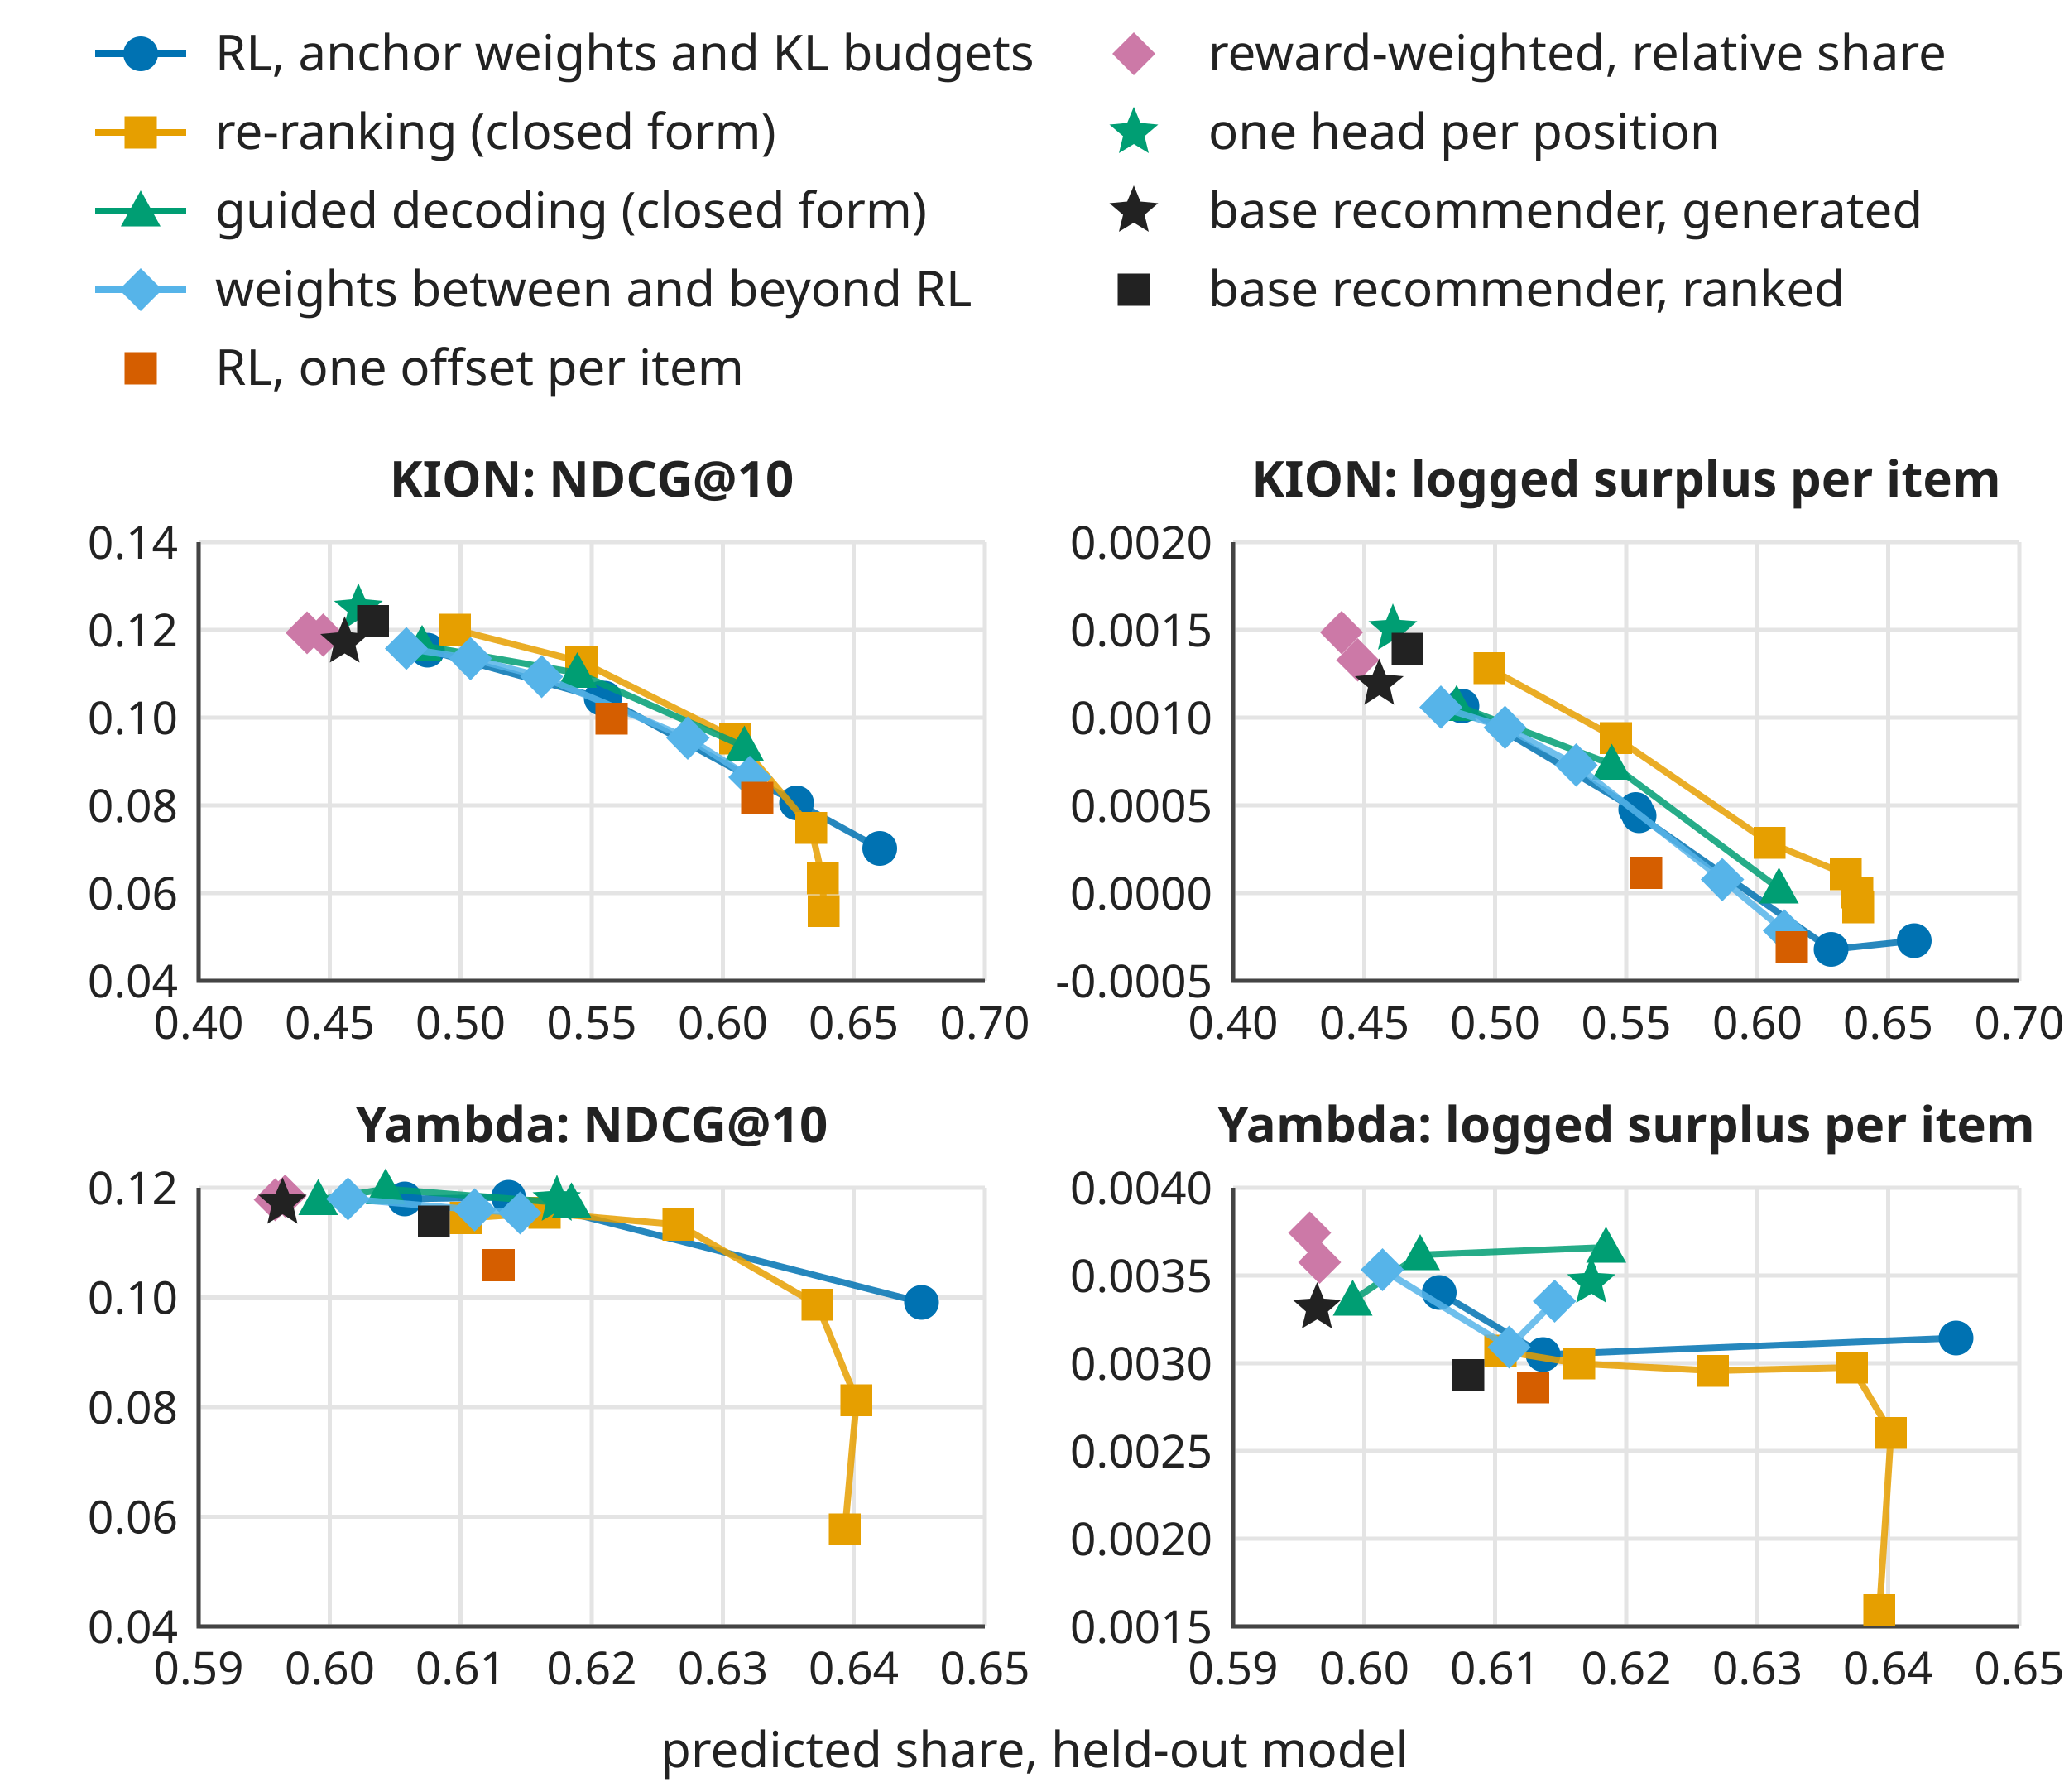
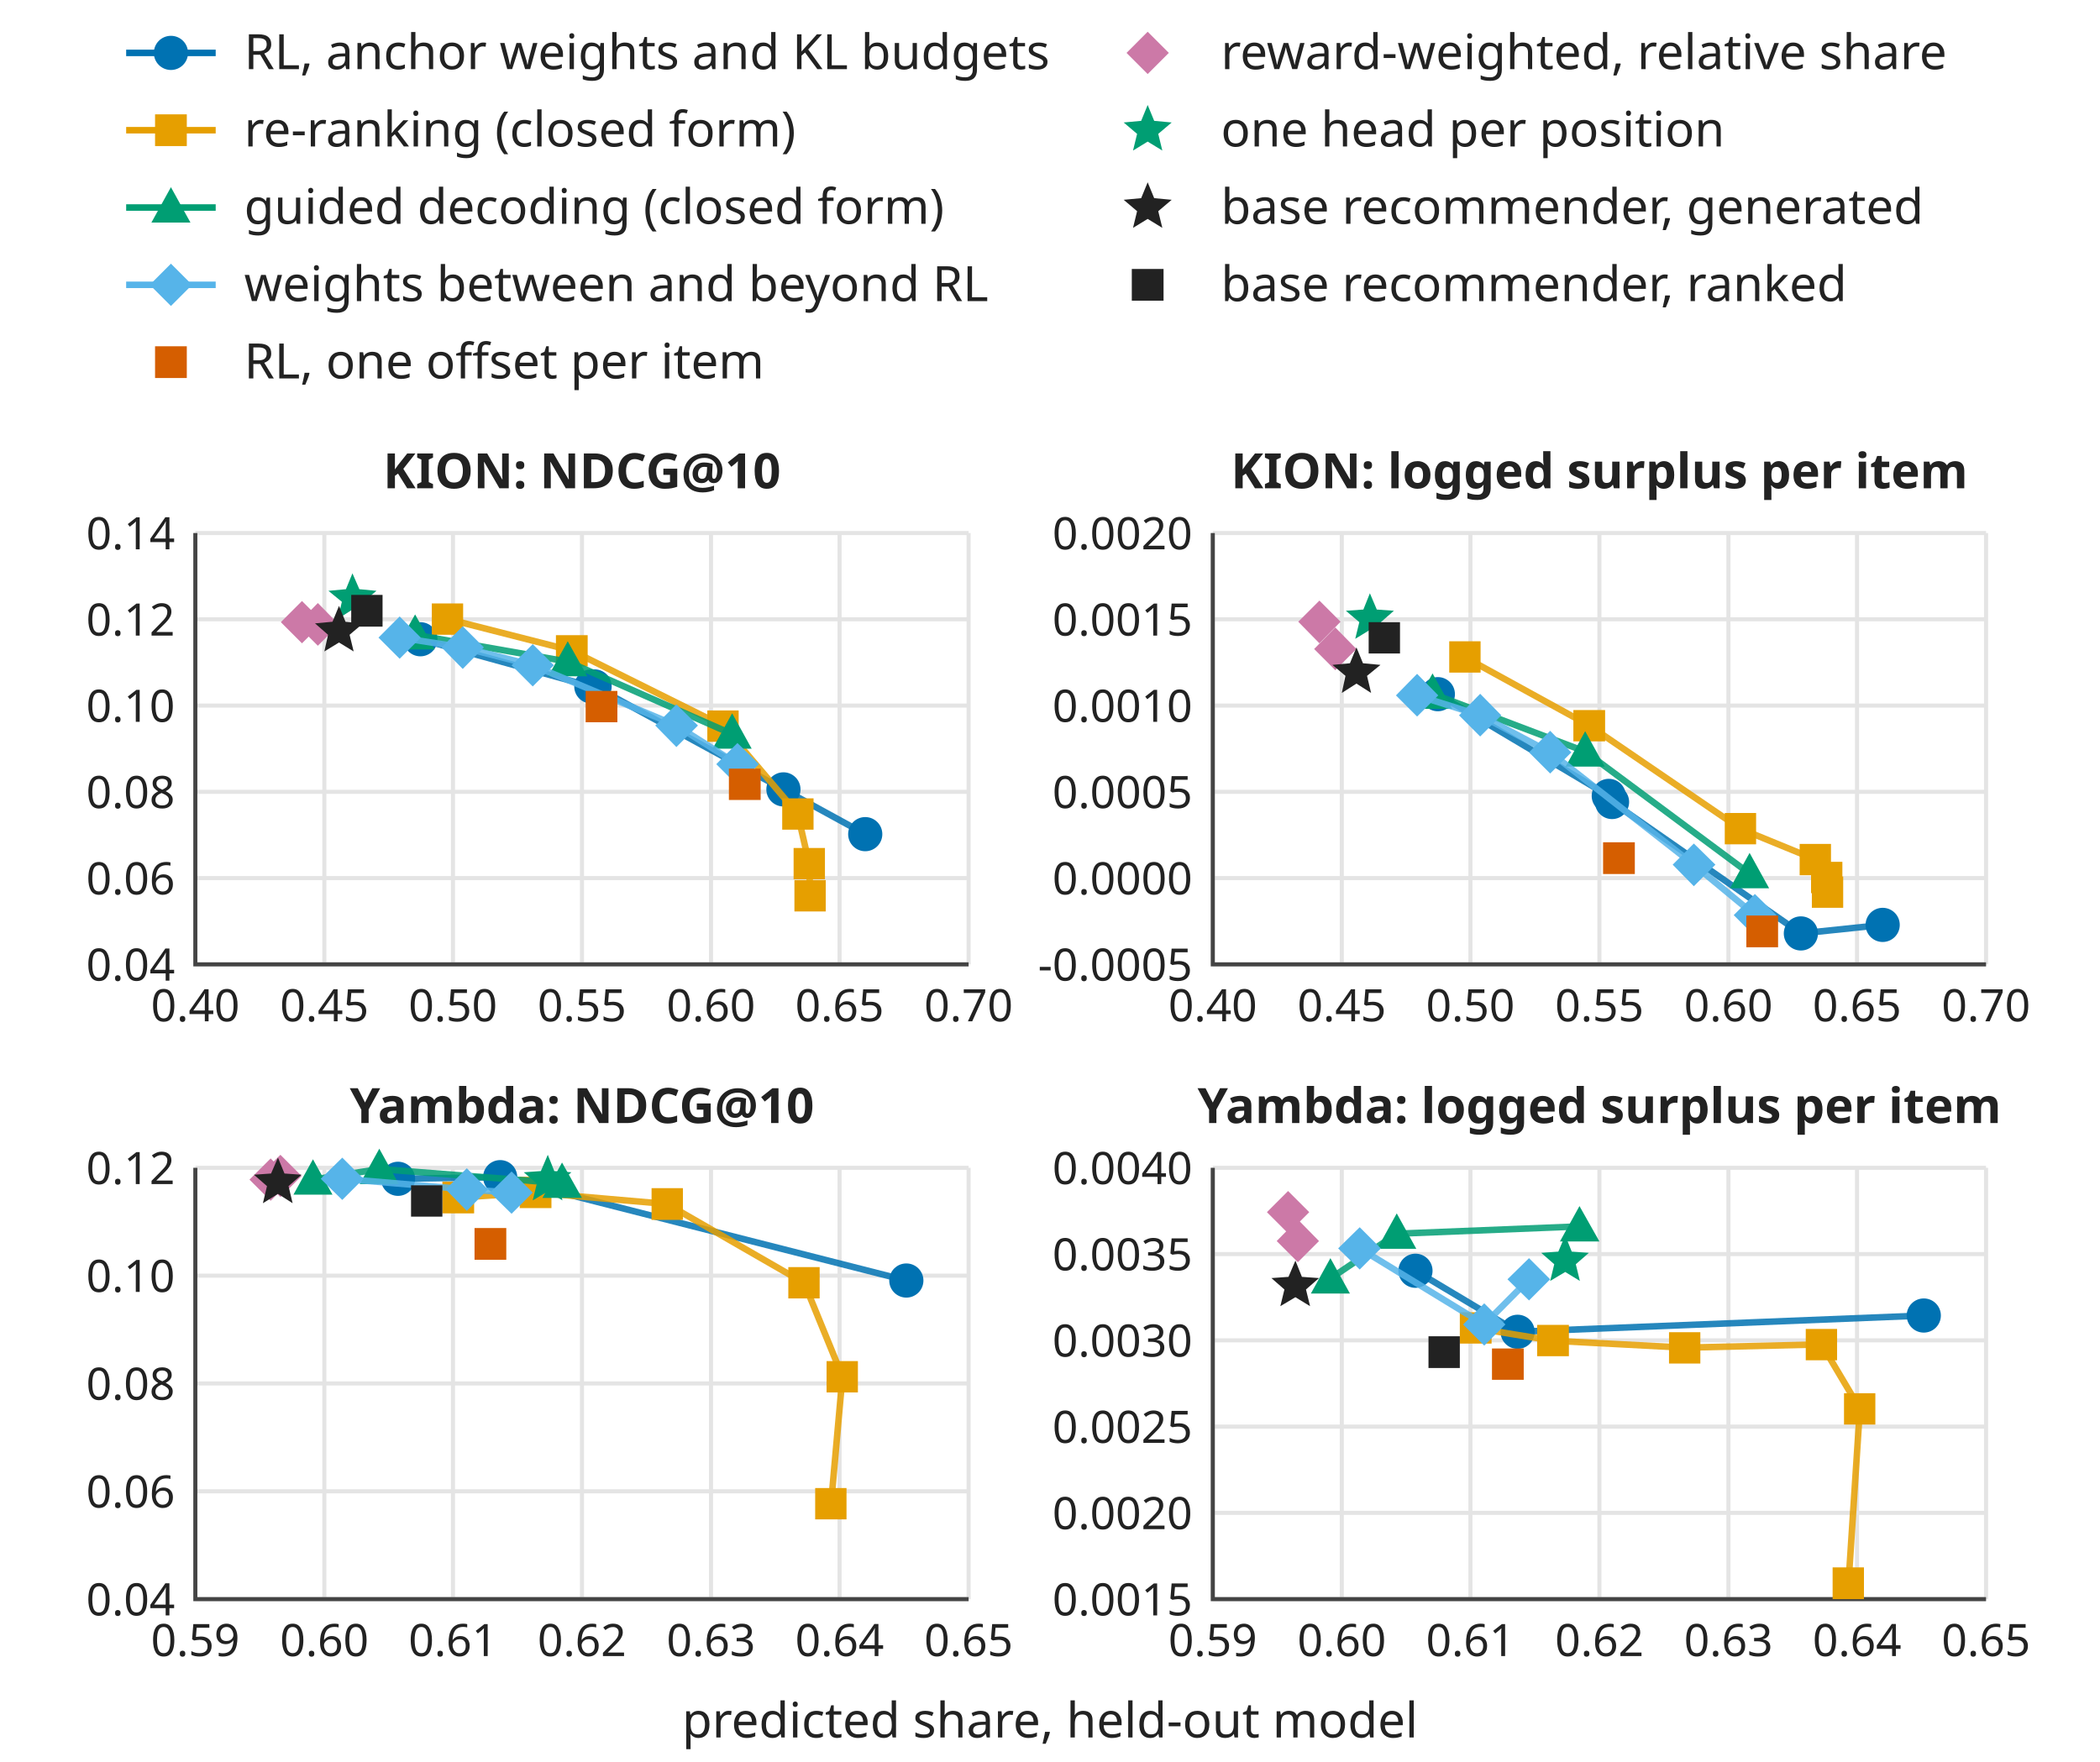
- <svg xmlns="http://www.w3.org/2000/svg" width="500" height="433" viewBox="0 0 500 433" font-family="New Computer Modern">
-   <line x1="23.0" y1="13" x2="45.0" y2="13" stroke="#0072B2" stroke-width="1.6" />
-   <circle cx="34.0" cy="13.0" r="4.2" fill="#0072B2" />
-   <text x="52.0" y="17.0" font-size="12" text-anchor="start" font-weight="normal" fill="#222222">RL, anchor weights and KL budgets</text>
-   <line x1="23.0" y1="32" x2="45.0" y2="32" stroke="#E69F00" stroke-width="1.6" />
-   <polygon points="30.1,28.1 37.9,28.1 37.9,35.9 30.1,35.9" fill="#E69F00" />
-   <text x="52.0" y="36.0" font-size="12" text-anchor="start" font-weight="normal" fill="#222222">re-ranking (closed form)</text>
-   <line x1="23.0" y1="51" x2="45.0" y2="51" stroke="#009E73" stroke-width="1.6" />
-   <polygon points="34.0,46.0 38.8,54.7 29.2,54.7" fill="#009E73" />
-   <text x="52.0" y="55.0" font-size="12" text-anchor="start" font-weight="normal" fill="#222222">guided decoding (closed form)</text>
-   <line x1="23.0" y1="70" x2="45.0" y2="70" stroke="#56B4E9" stroke-width="1.6" />
-   <polygon points="34.0,64.8 39.2,70.0 34.0,75.2 28.8,70.0" fill="#56B4E9" />
-   <text x="52.0" y="74.0" font-size="12" text-anchor="start" font-weight="normal" fill="#222222">weights between and beyond RL</text>
-   <polygon points="30.1,85.1 37.9,85.1 37.9,92.9 30.1,92.9" fill="#D55E00" />
-   <text x="52.0" y="93.0" font-size="12" text-anchor="start" font-weight="normal" fill="#222222">RL, one offset per item</text>
-   <polygon points="274.0,7.8 279.2,13.0 274.0,18.2 268.8,13.0" fill="#CC79A7" />
-   <text x="292.0" y="17.0" font-size="12" text-anchor="start" font-weight="normal" fill="#222222">reward-weighted, relative share</text>
-   <polygon points="274.0,25.8 275.6,29.7 279.9,30.1 276.6,32.9 277.6,37.0 274.0,34.8 270.4,37.0 271.4,32.9 268.1,30.1 272.4,29.7" fill="#009E73" />
-   <text x="292.0" y="36.0" font-size="12" text-anchor="start" font-weight="normal" fill="#222222">one head per position</text>
-   <polygon points="274.0,44.8 275.6,48.7 279.9,49.1 276.6,51.9 277.6,56.0 274.0,53.8 270.4,56.0 271.4,51.9 268.1,49.1 272.4,48.7" fill="#222222" />
-   <text x="292.0" y="55.0" font-size="12" text-anchor="start" font-weight="normal" fill="#222222">base recommender, generated</text>
-   <polygon points="270.1,66.1 277.9,66.1 277.9,73.9 270.1,73.9" fill="#222222" />
-   <text x="292.0" y="74.0" font-size="12" text-anchor="start" font-weight="normal" fill="#222222">base recommender, ranked</text>
+ <svg xmlns="http://www.w3.org/2000/svg" width="516" height="433" viewBox="0 0 516 433" font-family="New Computer Modern">
+   <line x1="31.0" y1="13" x2="53.0" y2="13" stroke="#0072B2" stroke-width="1.6" />
+   <circle cx="42.0" cy="13.0" r="4.2" fill="#0072B2" />
+   <text x="60.0" y="17.0" font-size="12" text-anchor="start" font-weight="normal" fill="#222222">RL, anchor weights and KL budgets</text>
+   <line x1="31.0" y1="32" x2="53.0" y2="32" stroke="#E69F00" stroke-width="1.6" />
+   <polygon points="38.1,28.1 45.9,28.1 45.9,35.9 38.1,35.9" fill="#E69F00" />
+   <text x="60.0" y="36.0" font-size="12" text-anchor="start" font-weight="normal" fill="#222222">re-ranking (closed form)</text>
+   <line x1="31.0" y1="51" x2="53.0" y2="51" stroke="#009E73" stroke-width="1.6" />
+   <polygon points="42.0,46.0 46.8,54.7 37.2,54.7" fill="#009E73" />
+   <text x="60.0" y="55.0" font-size="12" text-anchor="start" font-weight="normal" fill="#222222">guided decoding (closed form)</text>
+   <line x1="31.0" y1="70" x2="53.0" y2="70" stroke="#56B4E9" stroke-width="1.6" />
+   <polygon points="42.0,64.8 47.2,70.0 42.0,75.2 36.8,70.0" fill="#56B4E9" />
+   <text x="60.0" y="74.0" font-size="12" text-anchor="start" font-weight="normal" fill="#222222">weights between and beyond RL</text>
+   <polygon points="38.1,85.1 45.9,85.1 45.9,92.9 38.1,92.9" fill="#D55E00" />
+   <text x="60.0" y="93.0" font-size="12" text-anchor="start" font-weight="normal" fill="#222222">RL, one offset per item</text>
+   <polygon points="282.0,7.8 287.2,13.0 282.0,18.2 276.8,13.0" fill="#CC79A7" />
+   <text x="300.0" y="17.0" font-size="12" text-anchor="start" font-weight="normal" fill="#222222">reward-weighted, relative share</text>
+   <polygon points="282.0,25.8 283.6,29.7 287.9,30.1 284.6,32.9 285.6,37.0 282.0,34.8 278.4,37.0 279.4,32.9 276.1,30.1 280.4,29.7" fill="#009E73" />
+   <text x="300.0" y="36.0" font-size="12" text-anchor="start" font-weight="normal" fill="#222222">one head per position</text>
+   <polygon points="282.0,44.8 283.6,48.7 287.9,49.1 284.6,51.9 285.6,56.0 282.0,53.8 278.4,56.0 279.4,51.9 276.1,49.1 280.4,48.7" fill="#222222" />
+   <text x="300.0" y="55.0" font-size="12" text-anchor="start" font-weight="normal" fill="#222222">base recommender, generated</text>
+   <polygon points="278.1,66.1 285.9,66.1 285.9,73.9 278.1,73.9" fill="#222222" />
+   <text x="300.0" y="74.0" font-size="12" text-anchor="start" font-weight="normal" fill="#222222">base recommender, ranked</text>
  <line x1="48.0" y1="131" x2="48.0" y2="237" stroke="#e4e4e4" />
  <text x="48.0" y="251.0" font-size="11" text-anchor="middle" font-weight="normal" fill="#222222">0.40</text>
  <line x1="79.7" y1="131" x2="79.7" y2="237" stroke="#e4e4e4" />
  <text x="79.7" y="251.0" font-size="11" text-anchor="middle" font-weight="normal" fill="#222222">0.45</text>
  <line x1="111.3" y1="131" x2="111.3" y2="237" stroke="#e4e4e4" />
  <text x="111.3" y="251.0" font-size="11" text-anchor="middle" font-weight="normal" fill="#222222">0.50</text>
  <line x1="143.0" y1="131" x2="143.0" y2="237" stroke="#e4e4e4" />
  <text x="143.0" y="251.0" font-size="11" text-anchor="middle" font-weight="normal" fill="#222222">0.55</text>
  <line x1="174.7" y1="131" x2="174.7" y2="237" stroke="#e4e4e4" />
  <text x="174.7" y="251.0" font-size="11" text-anchor="middle" font-weight="normal" fill="#222222">0.60</text>
  <line x1="206.3" y1="131" x2="206.3" y2="237" stroke="#e4e4e4" />
  <text x="206.3" y="251.0" font-size="11" text-anchor="middle" font-weight="normal" fill="#222222">0.65</text>
  <line x1="238.0" y1="131" x2="238.0" y2="237" stroke="#e4e4e4" />
  <text x="238.0" y="251.0" font-size="11" text-anchor="middle" font-weight="normal" fill="#222222">0.70</text>
  <line x1="48" y1="237.0" x2="238" y2="237.0" stroke="#e4e4e4" />
  <text x="43.0" y="241.0" font-size="11" text-anchor="end" font-weight="normal" fill="#222222">0.04</text>
  <line x1="48" y1="215.8" x2="238" y2="215.8" stroke="#e4e4e4" />
  <text x="43.0" y="219.8" font-size="11" text-anchor="end" font-weight="normal" fill="#222222">0.06</text>
  <line x1="48" y1="194.6" x2="238" y2="194.6" stroke="#e4e4e4" />
  <text x="43.0" y="198.6" font-size="11" text-anchor="end" font-weight="normal" fill="#222222">0.08</text>
  <line x1="48" y1="173.4" x2="238" y2="173.4" stroke="#e4e4e4" />
  <text x="43.0" y="177.4" font-size="11" text-anchor="end" font-weight="normal" fill="#222222">0.10</text>
  <line x1="48" y1="152.2" x2="238" y2="152.2" stroke="#e4e4e4" />
  <text x="43.0" y="156.2" font-size="11" text-anchor="end" font-weight="normal" fill="#222222">0.12</text>
  <line x1="48" y1="131.0" x2="238" y2="131.0" stroke="#e4e4e4" />
  <text x="43.0" y="135.0" font-size="11" text-anchor="end" font-weight="normal" fill="#222222">0.14</text>
  <path d="M48,131 V237 H238" stroke="#444444" fill="none" />
  <text x="143.0" y="120.0" font-size="12" text-anchor="middle" font-weight="bold" fill="#222222">KION: NDCG@10</text>
  <path d="M103.3,157.1 L145.3,168.7 L146.1,168.7 L192.5,194.0 L212.6,205.0" stroke="#0072B2" stroke-width="1.6" fill="none" opacity="0.85" />
  <circle cx="103.3" cy="157.1" r="4.2" fill="#0072B2" />
  <circle cx="145.3" cy="168.7" r="4.2" fill="#0072B2" />
  <circle cx="146.1" cy="168.7" r="4.2" fill="#0072B2" />
  <circle cx="192.5" cy="194.0" r="4.2" fill="#0072B2" />
  <circle cx="212.6" cy="205.0" r="4.2" fill="#0072B2" />
  <path d="M109.9,152.1 L140.5,159.9 L177.7,178.4 L196.0,200.0 L198.8,212.2 L199.1,220.1" stroke="#E69F00" stroke-width="1.6" fill="none" opacity="0.85" />
  <polygon points="106.1,148.3 113.8,148.3 113.8,156.0 106.1,156.0" fill="#E69F00" />
  <polygon points="136.6,156.1 144.4,156.1 144.4,163.8 136.6,163.8" fill="#E69F00" />
  <polygon points="173.8,174.6 181.5,174.6 181.5,182.3 173.8,182.3" fill="#E69F00" />
  <polygon points="192.2,196.2 199.9,196.2 199.9,203.9 192.2,203.9" fill="#E69F00" />
  <polygon points="195.0,208.4 202.7,208.4 202.7,216.1 195.0,216.1" fill="#E69F00" />
  <polygon points="195.2,216.3 202.9,216.3 202.9,224.0 195.2,224.0" fill="#E69F00" />
  <path d="M102.0,156.0 L139.5,162.6 L179.9,180.4" stroke="#009E73" stroke-width="1.6" fill="none" opacity="0.85" />
  <polygon points="102.0,151.0 106.8,159.6 97.1,159.6" fill="#009E73" />
  <polygon points="139.5,157.6 144.3,166.2 134.7,166.2" fill="#009E73" />
  <polygon points="179.9,175.3 184.7,184.0 175.1,184.0" fill="#009E73" />
  <path d="M98.2,156.7 L113.7,159.1 L130.9,163.5 L166.2,178.3 L181.2,187.8" stroke="#56B4E9" stroke-width="1.6" fill="none" opacity="0.85" />
  <polygon points="98.2,151.5 103.4,156.7 98.2,161.9 93.0,156.7" fill="#56B4E9" />
  <polygon points="113.7,153.9 118.9,159.1 113.7,164.4 108.5,159.1" fill="#56B4E9" />
  <polygon points="130.9,158.3 136.1,163.5 130.9,168.7 125.7,163.5" fill="#56B4E9" />
  <polygon points="166.2,173.1 171.5,178.3 166.2,183.6 161.0,178.3" fill="#56B4E9" />
  <polygon points="181.2,182.6 186.5,187.8 181.2,193.0 176.0,187.8" fill="#56B4E9" />
  <polygon points="143.9,169.8 151.7,169.8 151.7,177.5 143.9,177.5" fill="#D55E00" />
  <polygon points="179.1,188.9 186.9,188.9 186.9,196.6 179.1,196.6" fill="#D55E00" />
  <polygon points="78.1,148.2 83.3,153.5 78.1,158.7 72.9,153.5" fill="#CC79A7" />
  <polygon points="74.2,147.7 79.4,152.9 74.2,158.1 69.0,152.9" fill="#CC79A7" />
  <polygon points="86.6,140.9 88.3,144.8 92.5,145.2 89.3,147.9 90.3,152.1 86.6,149.8 83.0,152.1 84.0,147.9 80.7,145.2 85.0,144.8" fill="#009E73" />
  <polygon points="83.3,148.9 84.9,152.8 89.2,153.2 85.9,156.0 86.9,160.1 83.3,157.9 79.7,160.1 80.6,156.0 77.4,153.2 81.7,152.8" fill="#222222" />
  <polygon points="86.3,146.2 94.0,146.2 94.0,154.0 86.3,154.0" fill="#222222" />
  <line x1="298.0" y1="131" x2="298.0" y2="237" stroke="#e4e4e4" />
  <text x="298.0" y="251.0" font-size="11" text-anchor="middle" font-weight="normal" fill="#222222">0.40</text>
  <line x1="329.7" y1="131" x2="329.7" y2="237" stroke="#e4e4e4" />
  <text x="329.7" y="251.0" font-size="11" text-anchor="middle" font-weight="normal" fill="#222222">0.45</text>
  <line x1="361.3" y1="131" x2="361.3" y2="237" stroke="#e4e4e4" />
  <text x="361.3" y="251.0" font-size="11" text-anchor="middle" font-weight="normal" fill="#222222">0.50</text>
  <line x1="393.0" y1="131" x2="393.0" y2="237" stroke="#e4e4e4" />
  <text x="393.0" y="251.0" font-size="11" text-anchor="middle" font-weight="normal" fill="#222222">0.55</text>
  <line x1="424.7" y1="131" x2="424.7" y2="237" stroke="#e4e4e4" />
  <text x="424.7" y="251.0" font-size="11" text-anchor="middle" font-weight="normal" fill="#222222">0.60</text>
  <line x1="456.3" y1="131" x2="456.3" y2="237" stroke="#e4e4e4" />
  <text x="456.3" y="251.0" font-size="11" text-anchor="middle" font-weight="normal" fill="#222222">0.65</text>
  <line x1="488.0" y1="131" x2="488.0" y2="237" stroke="#e4e4e4" />
  <text x="488.0" y="251.0" font-size="11" text-anchor="middle" font-weight="normal" fill="#222222">0.70</text>
  <line x1="298" y1="237.0" x2="488" y2="237.0" stroke="#e4e4e4" />
  <text x="293.0" y="241.0" font-size="11" text-anchor="end" font-weight="normal" fill="#222222">-0.0005</text>
  <line x1="298" y1="215.8" x2="488" y2="215.8" stroke="#e4e4e4" />
  <text x="293.0" y="219.8" font-size="11" text-anchor="end" font-weight="normal" fill="#222222">0.0000</text>
  <line x1="298" y1="194.6" x2="488" y2="194.6" stroke="#e4e4e4" />
  <text x="293.0" y="198.6" font-size="11" text-anchor="end" font-weight="normal" fill="#222222">0.0005</text>
  <line x1="298" y1="173.4" x2="488" y2="173.4" stroke="#e4e4e4" />
  <text x="293.0" y="177.4" font-size="11" text-anchor="end" font-weight="normal" fill="#222222">0.0010</text>
  <line x1="298" y1="152.2" x2="488" y2="152.2" stroke="#e4e4e4" />
  <text x="293.0" y="156.2" font-size="11" text-anchor="end" font-weight="normal" fill="#222222">0.0015</text>
  <line x1="298" y1="131.0" x2="488" y2="131.0" stroke="#e4e4e4" />
  <text x="293.0" y="135.0" font-size="11" text-anchor="end" font-weight="normal" fill="#222222">0.0020</text>
  <path d="M298,131 V237 H488" stroke="#444444" fill="none" />
  <text x="393.0" y="120.0" font-size="12" text-anchor="middle" font-weight="bold" fill="#222222">KION: logged surplus per item</text>
  <path d="M353.3,170.6 L395.3,195.6 L396.1,197.1 L442.5,229.4 L462.6,227.3" stroke="#0072B2" stroke-width="1.6" fill="none" opacity="0.85" />
  <circle cx="353.3" cy="170.6" r="4.2" fill="#0072B2" />
  <circle cx="395.3" cy="195.6" r="4.2" fill="#0072B2" />
  <circle cx="396.1" cy="197.1" r="4.2" fill="#0072B2" />
  <circle cx="442.5" cy="229.4" r="4.2" fill="#0072B2" />
  <circle cx="462.6" cy="227.3" r="4.2" fill="#0072B2" />
  <path d="M359.9,161.5 L390.5,178.3 L427.7,203.7 L446.0,211.2 L448.8,215.6 L449.1,219.3" stroke="#E69F00" stroke-width="1.6" fill="none" opacity="0.85" />
  <polygon points="356.1,157.6 363.8,157.6 363.8,165.3 356.1,165.3" fill="#E69F00" />
  <polygon points="386.6,174.5 394.4,174.5 394.4,182.2 386.6,182.2" fill="#E69F00" />
  <polygon points="423.8,199.8 431.5,199.8 431.5,207.5 423.8,207.5" fill="#E69F00" />
  <polygon points="442.2,207.4 449.9,207.4 449.9,215.1 442.2,215.1" fill="#E69F00" />
  <polygon points="445.0,211.8 452.7,211.8 452.7,219.5 445.0,219.5" fill="#E69F00" />
  <polygon points="445.2,215.4 452.9,215.4 452.9,223.1 445.2,223.1" fill="#E69F00" />
  <path d="M352.0,170.5 L389.5,184.7 L429.9,214.7" stroke="#009E73" stroke-width="1.6" fill="none" opacity="0.85" />
  <polygon points="352.0,165.5 356.8,174.2 347.1,174.2" fill="#009E73" />
  <polygon points="389.5,179.7 394.3,188.4 384.7,188.4" fill="#009E73" />
  <polygon points="429.9,209.6 434.7,218.3 425.1,218.3" fill="#009E73" />
  <path d="M348.2,170.9 L363.7,175.8 L380.9,184.9 L416.2,212.5 L431.2,224.9" stroke="#56B4E9" stroke-width="1.6" fill="none" opacity="0.85" />
  <polygon points="348.2,165.6 353.4,170.9 348.2,176.1 343.0,170.9" fill="#56B4E9" />
  <polygon points="363.7,170.5 368.9,175.8 363.7,181.0 358.5,175.8" fill="#56B4E9" />
  <polygon points="380.9,179.6 386.1,184.9 380.9,190.1 375.7,184.9" fill="#56B4E9" />
  <polygon points="416.2,207.3 421.5,212.5 416.2,217.8 411.0,212.5" fill="#56B4E9" />
  <polygon points="431.2,219.7 436.5,224.9 431.2,230.1 426.0,224.9" fill="#56B4E9" />
  <polygon points="393.9,207.0 401.7,207.0 401.7,214.8 393.9,214.8" fill="#D55E00" />
  <polygon points="429.1,225.0 436.9,225.0 436.9,232.8 429.1,232.8" fill="#D55E00" />
  <polygon points="328.1,154.2 333.3,159.5 328.1,164.7 322.9,159.5" fill="#CC79A7" />
  <polygon points="324.2,147.6 329.4,152.8 324.2,158.1 319.0,152.8" fill="#CC79A7" />
  <polygon points="336.6,145.8 338.3,149.8 342.5,150.1 339.3,152.9 340.3,157.0 336.6,154.8 333.0,157.0 334.0,152.9 330.7,150.1 335.0,149.8" fill="#009E73" />
  <polygon points="333.3,159.1 334.9,163.0 339.2,163.4 335.9,166.1 336.9,170.3 333.3,168.0 329.7,170.3 330.6,166.1 327.4,163.4 331.7,163.0" fill="#222222" />
  <polygon points="336.3,152.9 344.0,152.9 344.0,160.6 336.3,160.6" fill="#222222" />
  <line x1="48.0" y1="287" x2="48.0" y2="393" stroke="#e4e4e4" />
  <text x="48.0" y="407.0" font-size="11" text-anchor="middle" font-weight="normal" fill="#222222">0.59</text>
  <line x1="79.7" y1="287" x2="79.7" y2="393" stroke="#e4e4e4" />
  <text x="79.7" y="407.0" font-size="11" text-anchor="middle" font-weight="normal" fill="#222222">0.60</text>
  <line x1="111.3" y1="287" x2="111.3" y2="393" stroke="#e4e4e4" />
  <text x="111.3" y="407.0" font-size="11" text-anchor="middle" font-weight="normal" fill="#222222">0.61</text>
  <line x1="143.0" y1="287" x2="143.0" y2="393" stroke="#e4e4e4" />
  <text x="143.0" y="407.0" font-size="11" text-anchor="middle" font-weight="normal" fill="#222222">0.62</text>
  <line x1="174.7" y1="287" x2="174.7" y2="393" stroke="#e4e4e4" />
  <text x="174.7" y="407.0" font-size="11" text-anchor="middle" font-weight="normal" fill="#222222">0.63</text>
  <line x1="206.3" y1="287" x2="206.3" y2="393" stroke="#e4e4e4" />
  <text x="206.3" y="407.0" font-size="11" text-anchor="middle" font-weight="normal" fill="#222222">0.64</text>
  <line x1="238.0" y1="287" x2="238.0" y2="393" stroke="#e4e4e4" />
  <text x="238.0" y="407.0" font-size="11" text-anchor="middle" font-weight="normal" fill="#222222">0.65</text>
  <line x1="48" y1="393.0" x2="238" y2="393.0" stroke="#e4e4e4" />
  <text x="43.0" y="397.0" font-size="11" text-anchor="end" font-weight="normal" fill="#222222">0.04</text>
  <line x1="48" y1="366.5" x2="238" y2="366.5" stroke="#e4e4e4" />
  <text x="43.0" y="370.5" font-size="11" text-anchor="end" font-weight="normal" fill="#222222">0.06</text>
  <line x1="48" y1="340.0" x2="238" y2="340.0" stroke="#e4e4e4" />
  <text x="43.0" y="344.0" font-size="11" text-anchor="end" font-weight="normal" fill="#222222">0.08</text>
  <line x1="48" y1="313.5" x2="238" y2="313.5" stroke="#e4e4e4" />
  <text x="43.0" y="317.5" font-size="11" text-anchor="end" font-weight="normal" fill="#222222">0.10</text>
  <line x1="48" y1="287.0" x2="238" y2="287.0" stroke="#e4e4e4" />
  <text x="43.0" y="291.0" font-size="11" text-anchor="end" font-weight="normal" fill="#222222">0.12</text>
  <path d="M48,287 V393 H238" stroke="#444444" fill="none" />
  <text x="143.0" y="276.0" font-size="12" text-anchor="middle" font-weight="bold" fill="#222222">Yambda: NDCG@10</text>
  <path d="M97.8,289.7 L122.9,289.3 L222.7,314.7" stroke="#0072B2" stroke-width="1.6" fill="none" opacity="0.85" />
  <circle cx="97.8" cy="289.7" r="4.2" fill="#0072B2" />
  <circle cx="122.9" cy="289.3" r="4.2" fill="#0072B2" />
  <circle cx="222.7" cy="314.7" r="4.2" fill="#0072B2" />
  <path d="M112.6,294.3 L131.6,293.1 L163.9,295.9 L197.6,315.3 L207.0,338.3 L204.2,369.6" stroke="#E69F00" stroke-width="1.6" fill="none" opacity="0.85" />
  <polygon points="108.7,290.4 116.5,290.4 116.5,298.2 108.7,298.2" fill="#E69F00" />
  <polygon points="127.7,289.2 135.5,289.2 135.5,296.9 127.7,296.9" fill="#E69F00" />
  <polygon points="160.1,292.0 167.8,292.0 167.8,299.8 160.1,299.8" fill="#E69F00" />
  <polygon points="193.7,311.4 201.4,311.4 201.4,319.1 193.7,319.1" fill="#E69F00" />
  <polygon points="203.1,334.5 210.8,334.5 210.8,342.2 203.1,342.2" fill="#E69F00" />
  <polygon points="200.3,365.7 208.0,365.7 208.0,373.4 200.3,373.4" fill="#E69F00" />
  <path d="M76.9,289.9 L93.2,287.3 L138.1,290.8" stroke="#009E73" stroke-width="1.6" fill="none" opacity="0.85" />
  <polygon points="76.9,284.9 81.7,293.6 72.1,293.6" fill="#009E73" />
  <polygon points="93.2,282.3 98.0,291.0 88.4,291.0" fill="#009E73" />
  <polygon points="138.1,285.7 143.0,294.4 133.3,294.4" fill="#009E73" />
  <path d="M84.1,289.7 L114.7,292.3 L125.7,293.1" stroke="#56B4E9" stroke-width="1.6" fill="none" opacity="0.85" />
  <polygon points="84.1,284.5 89.3,289.7 84.1,294.9 78.8,289.7" fill="#56B4E9" />
  <polygon points="114.7,287.1 119.9,292.3 114.7,297.6 109.5,292.3" fill="#56B4E9" />
  <polygon points="125.7,287.9 130.9,293.1 125.7,298.3 120.4,293.1" fill="#56B4E9" />
  <polygon points="116.6,301.8 124.4,301.8 124.4,309.6 116.6,309.6" fill="#D55E00" />
  <polygon points="68.9,283.8 74.1,289.0 68.9,294.2 63.7,289.0" fill="#CC79A7" />
  <polygon points="66.5,284.7 71.7,289.9 66.5,295.1 61.3,289.9" fill="#CC79A7" />
  <polygon points="134.6,283.8 136.2,287.8 140.4,288.1 137.2,290.9 138.2,295.0 134.6,292.8 130.9,295.0 131.9,290.9 128.7,288.1 132.9,287.8" fill="#009E73" />
  <polygon points="68.3,284.5 69.9,288.4 74.1,288.7 70.9,291.5 71.9,295.7 68.3,293.4 64.6,295.7 65.6,291.5 62.4,288.7 66.6,288.4" fill="#222222" />
  <polygon points="101.0,291.3 108.7,291.3 108.7,299.0 101.0,299.0" fill="#222222" />
  <line x1="298.0" y1="287" x2="298.0" y2="393" stroke="#e4e4e4" />
  <text x="298.0" y="407.0" font-size="11" text-anchor="middle" font-weight="normal" fill="#222222">0.59</text>
  <line x1="329.7" y1="287" x2="329.7" y2="393" stroke="#e4e4e4" />
  <text x="329.7" y="407.0" font-size="11" text-anchor="middle" font-weight="normal" fill="#222222">0.60</text>
  <line x1="361.3" y1="287" x2="361.3" y2="393" stroke="#e4e4e4" />
  <text x="361.3" y="407.0" font-size="11" text-anchor="middle" font-weight="normal" fill="#222222">0.61</text>
  <line x1="393.0" y1="287" x2="393.0" y2="393" stroke="#e4e4e4" />
  <text x="393.0" y="407.0" font-size="11" text-anchor="middle" font-weight="normal" fill="#222222">0.62</text>
  <line x1="424.7" y1="287" x2="424.7" y2="393" stroke="#e4e4e4" />
  <text x="424.7" y="407.0" font-size="11" text-anchor="middle" font-weight="normal" fill="#222222">0.63</text>
  <line x1="456.3" y1="287" x2="456.3" y2="393" stroke="#e4e4e4" />
  <text x="456.3" y="407.0" font-size="11" text-anchor="middle" font-weight="normal" fill="#222222">0.64</text>
  <line x1="488.0" y1="287" x2="488.0" y2="393" stroke="#e4e4e4" />
  <text x="488.0" y="407.0" font-size="11" text-anchor="middle" font-weight="normal" fill="#222222">0.65</text>
  <line x1="298" y1="393.0" x2="488" y2="393.0" stroke="#e4e4e4" />
  <text x="293.0" y="397.0" font-size="11" text-anchor="end" font-weight="normal" fill="#222222">0.0015</text>
  <line x1="298" y1="371.8" x2="488" y2="371.8" stroke="#e4e4e4" />
  <text x="293.0" y="375.8" font-size="11" text-anchor="end" font-weight="normal" fill="#222222">0.0020</text>
  <line x1="298" y1="350.6" x2="488" y2="350.6" stroke="#e4e4e4" />
  <text x="293.0" y="354.6" font-size="11" text-anchor="end" font-weight="normal" fill="#222222">0.0025</text>
  <line x1="298" y1="329.4" x2="488" y2="329.4" stroke="#e4e4e4" />
  <text x="293.0" y="333.4" font-size="11" text-anchor="end" font-weight="normal" fill="#222222">0.0030</text>
  <line x1="298" y1="308.2" x2="488" y2="308.2" stroke="#e4e4e4" />
  <text x="293.0" y="312.2" font-size="11" text-anchor="end" font-weight="normal" fill="#222222">0.0035</text>
  <line x1="298" y1="287.0" x2="488" y2="287.0" stroke="#e4e4e4" />
  <text x="293.0" y="291.0" font-size="11" text-anchor="end" font-weight="normal" fill="#222222">0.0040</text>
  <path d="M298,287 V393 H488" stroke="#444444" fill="none" />
  <text x="393.0" y="276.0" font-size="12" text-anchor="middle" font-weight="bold" fill="#222222">Yambda: logged surplus per item</text>
  <path d="M347.8,312.3 L372.9,327.3 L472.7,323.3" stroke="#0072B2" stroke-width="1.6" fill="none" opacity="0.85" />
  <circle cx="347.8" cy="312.3" r="4.2" fill="#0072B2" />
  <circle cx="372.9" cy="327.3" r="4.2" fill="#0072B2" />
  <circle cx="472.7" cy="323.3" r="4.2" fill="#0072B2" />
  <path d="M362.6,326.4 L381.6,329.5 L413.9,331.2 L447.6,330.4 L457.0,346.2 L454.2,389.1" stroke="#E69F00" stroke-width="1.6" fill="none" opacity="0.85" />
  <polygon points="358.7,322.5 366.5,322.5 366.5,330.2 358.7,330.2" fill="#E69F00" />
  <polygon points="377.7,325.6 385.5,325.6 385.5,333.3 377.7,333.3" fill="#E69F00" />
  <polygon points="410.1,327.4 417.8,327.4 417.8,335.1 410.1,335.1" fill="#E69F00" />
  <polygon points="443.7,326.6 451.4,326.6 451.4,334.3 443.7,334.3" fill="#E69F00" />
  <polygon points="453.1,342.4 460.8,342.4 460.8,350.1 453.1,350.1" fill="#E69F00" />
  <polygon points="450.3,385.2 458.0,385.2 458.0,393.0 450.3,393.0" fill="#E69F00" />
  <path d="M326.9,314.2 L343.2,303.2 L388.1,301.4" stroke="#009E73" stroke-width="1.6" fill="none" opacity="0.85" />
  <polygon points="326.9,309.2 331.7,317.9 322.1,317.9" fill="#009E73" />
  <polygon points="343.2,298.2 348.0,306.9 338.4,306.9" fill="#009E73" />
  <polygon points="388.1,296.4 393.0,305.1 383.3,305.1" fill="#009E73" />
  <path d="M334.1,306.8 L364.7,325.5 L375.7,314.4" stroke="#56B4E9" stroke-width="1.6" fill="none" opacity="0.85" />
  <polygon points="334.1,301.6 339.3,306.8 334.1,312.0 328.8,306.8" fill="#56B4E9" />
  <polygon points="364.7,320.3 369.9,325.5 364.7,330.7 359.5,325.5" fill="#56B4E9" />
  <polygon points="375.7,309.2 380.9,314.4 375.7,319.6 370.4,314.4" fill="#56B4E9" />
  <polygon points="366.6,331.4 374.4,331.4 374.4,339.1 366.6,339.1" fill="#D55E00" />
  <polygon points="318.9,299.7 324.1,305.0 318.9,310.2 313.7,305.0" fill="#CC79A7" />
  <polygon points="316.5,292.7 321.7,297.9 316.5,303.1 311.3,297.9" fill="#CC79A7" />
  <polygon points="384.6,303.6 386.2,307.6 390.4,307.9 387.2,310.7 388.2,314.8 384.6,312.6 380.9,314.8 381.9,310.7 378.7,307.9 382.9,307.6" fill="#009E73" />
  <polygon points="318.3,309.8 319.9,313.8 324.1,314.1 320.9,316.9 321.9,321.0 318.3,318.8 314.6,321.0 315.6,316.9 312.4,314.1 316.6,313.8" fill="#222222" />
  <polygon points="351.0,328.4 358.7,328.4 358.7,336.2 351.0,336.2" fill="#222222" />
-   <text x="250.0" y="427.0" font-size="12" text-anchor="middle" font-weight="normal" fill="#222222">predicted share, held-out model</text>
+   <text x="258.0" y="427.0" font-size="12" text-anchor="middle" font-weight="normal" fill="#222222">predicted share, held-out model</text>
</svg>
